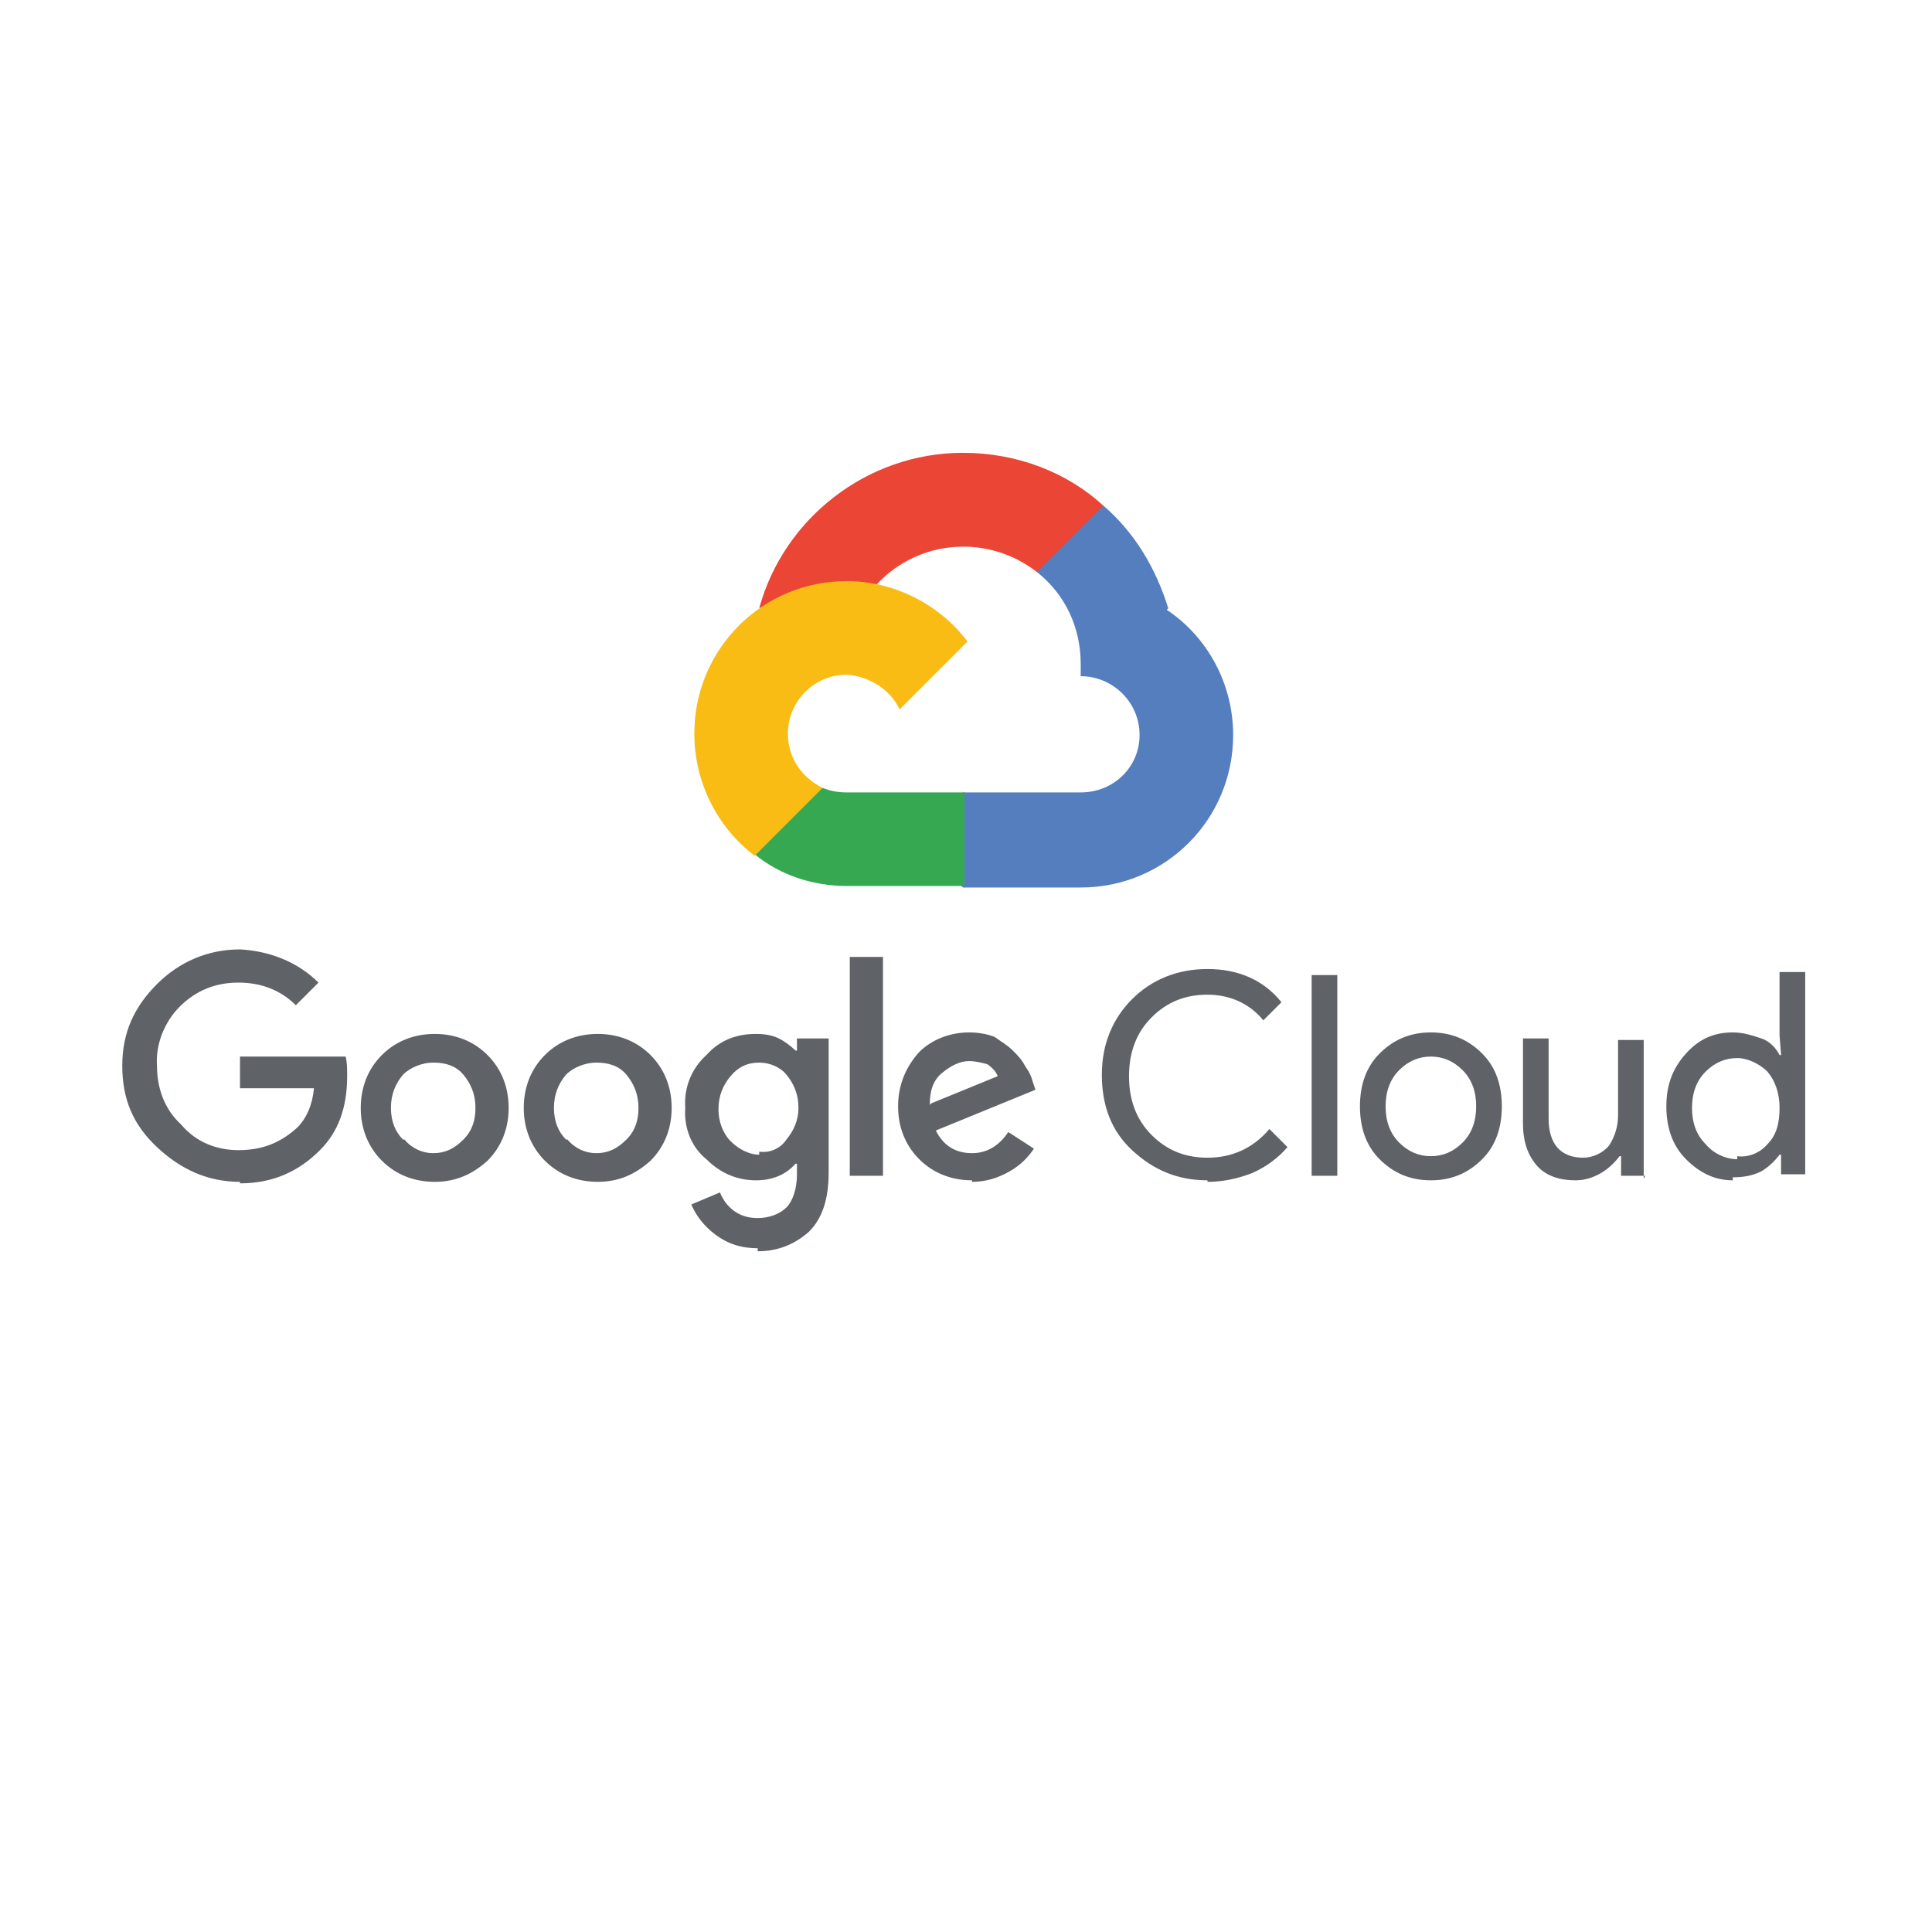
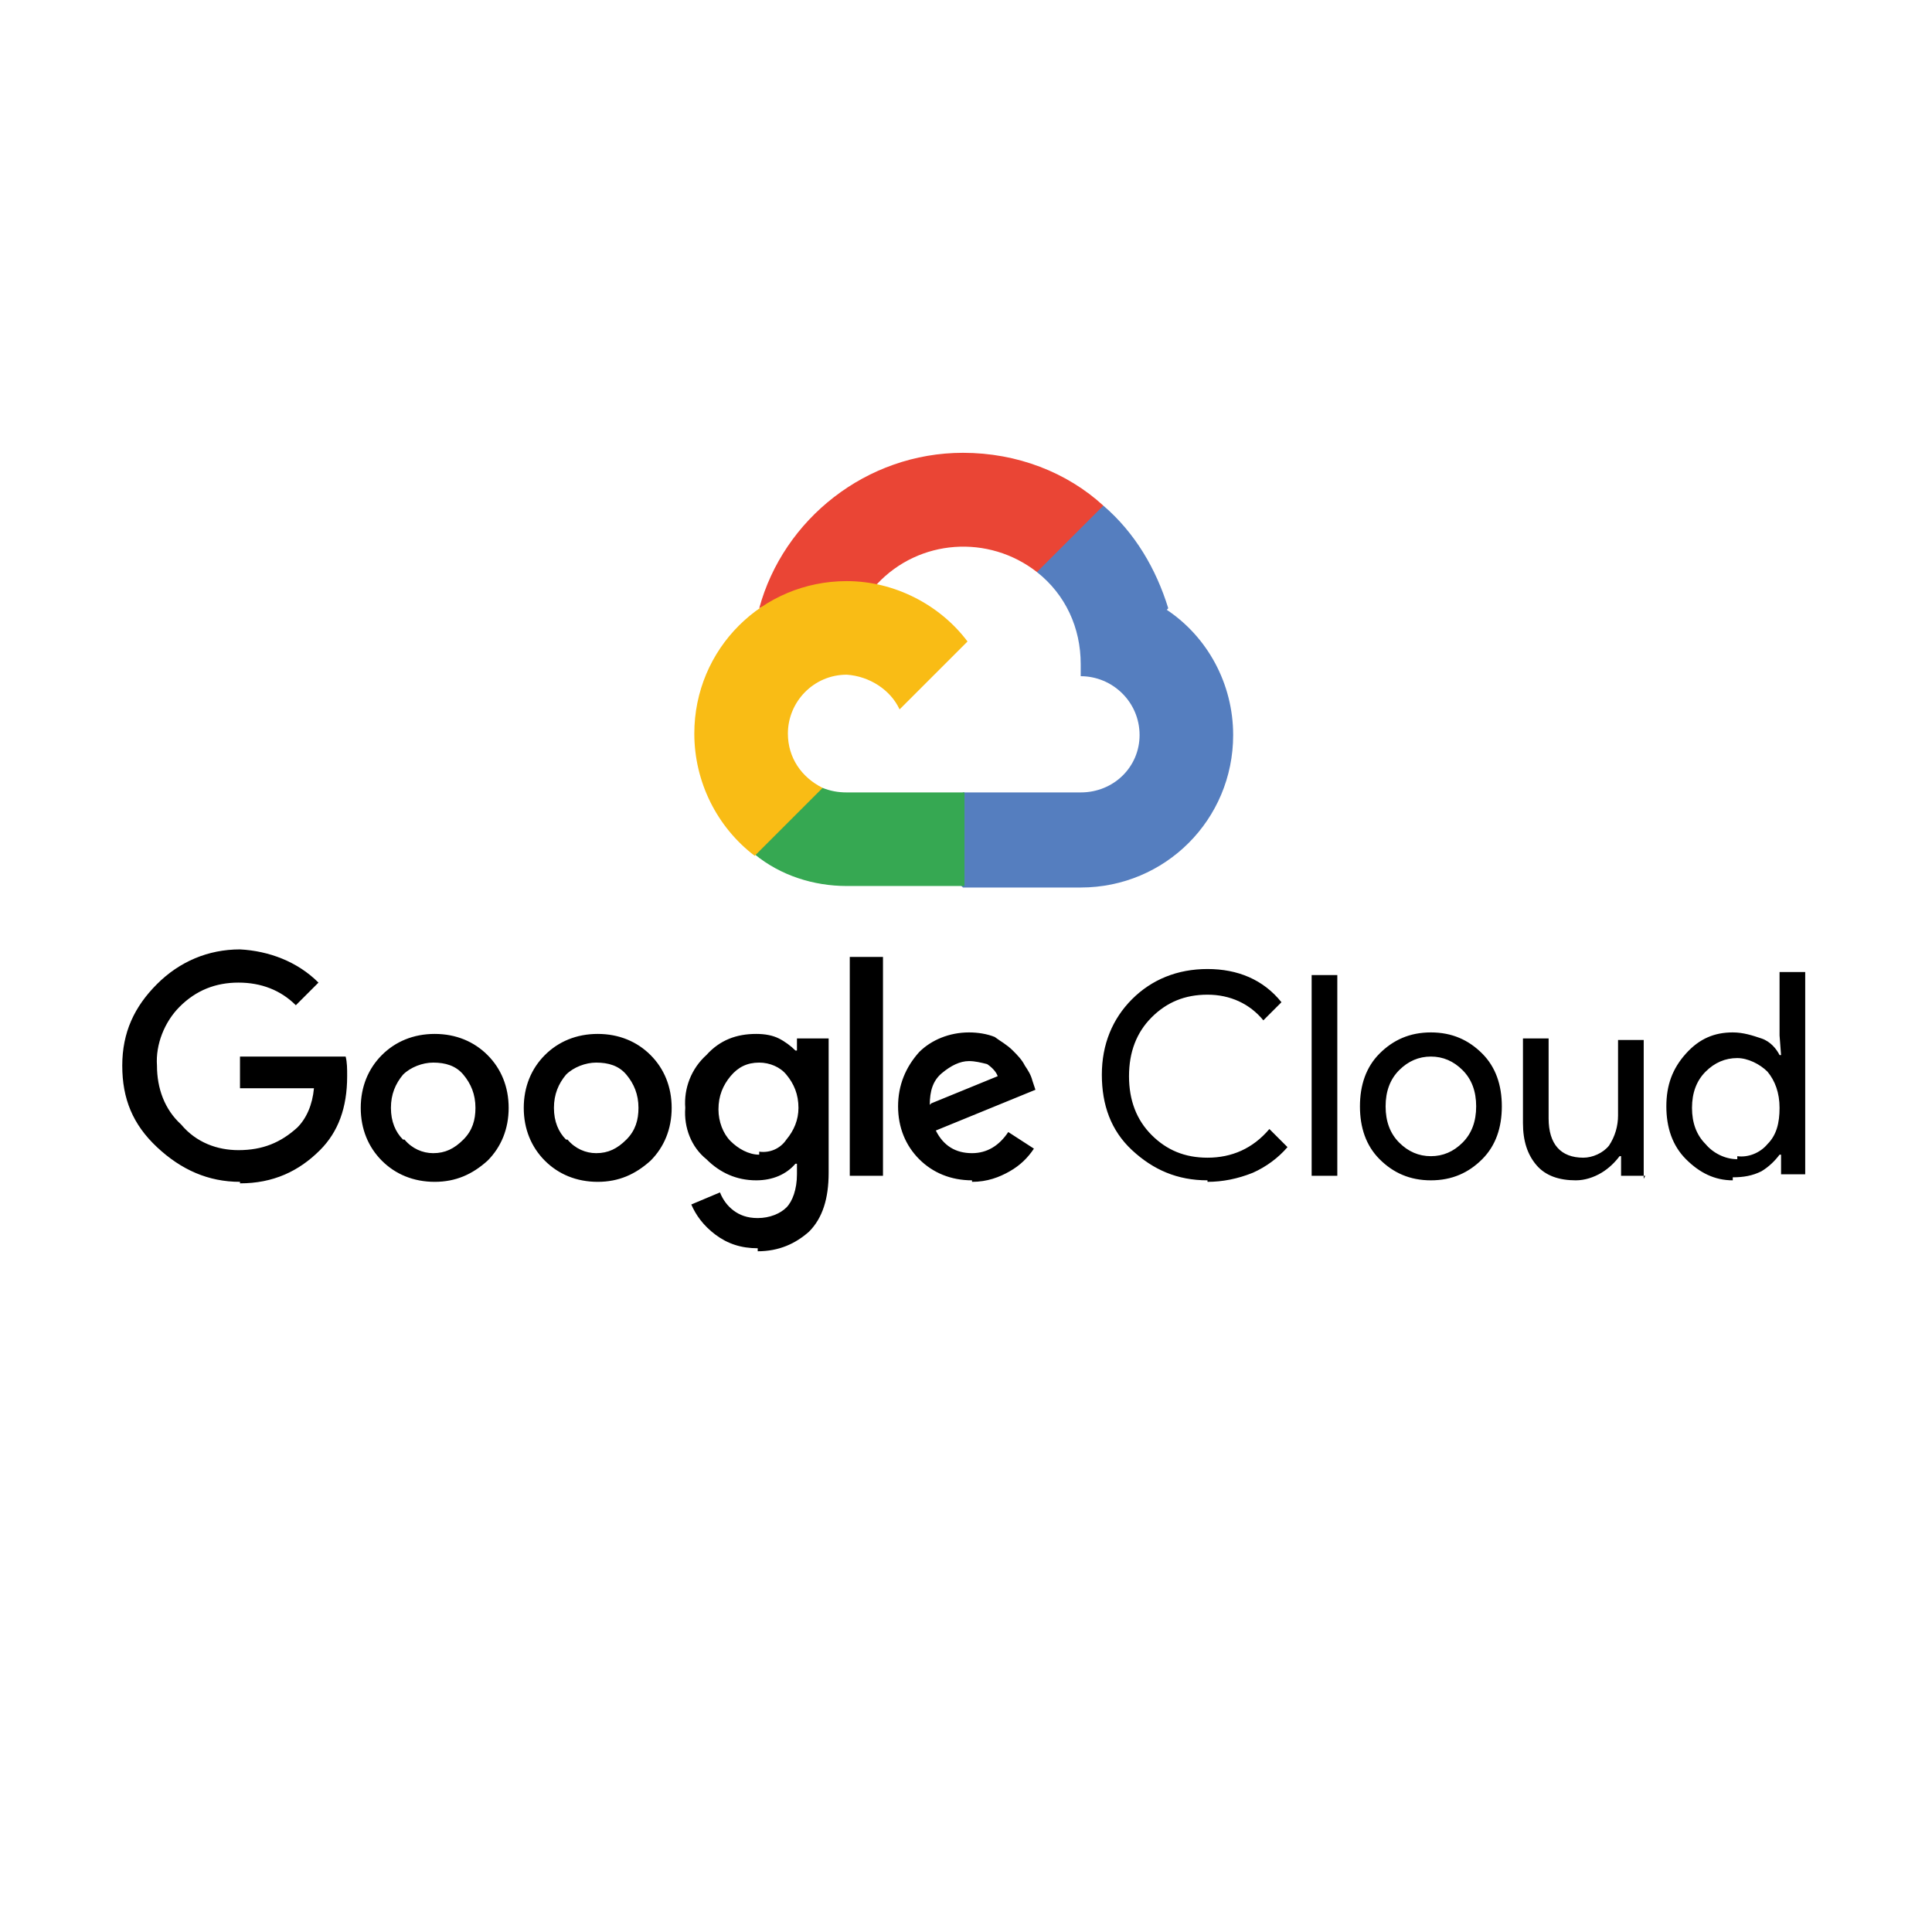
<svg xmlns="http://www.w3.org/2000/svg" viewBox="0 0 128 128">
  <path fill="#ea4535" d="M68.7 37.9h1.1l3.1-3.1.2-1.3c-2.4-2.2-5.7-3.5-9.3-3.5-6.4 0-11.9 4.4-13.5 10.3.3-.2 1.1-.1 1.1-.1l6.2-1s.3-.5.5-.5c2.8-3 7.4-3.3 10.6-.8z" />
  <path fill="#557ebf" d="M77.4 40.3c-.8-2.6-2.2-5-4.3-6.8l-4.4 4.4c1.9 1.5 2.9 3.7 2.9 6.1v.8c2.1 0 3.9 1.7 3.9 3.9 0 2.1-1.7 3.8-3.9 3.8h-7.8l-.8.8V58l.8.8h7.8c5.6 0 10.1-4.5 10.1-10.1 0-3.4-1.7-6.5-4.4-8.3z" />
  <path fill="#36a852" d="M56.1 58.7h7.8v-6.2h-7.8c-.6 0-1.1-.1-1.6-.3l-1.1.3-3.1 3.1-.3 1c1.7 1.4 3.9 2.1 6.1 2.1z" />
  <path fill="#f9bc15" d="M56.1 38.5C50.5 38.5 46 43 46 48.6c0 3.2 1.5 6.2 4 8.1l4.5-4.5c-1.4-.7-2.3-2-2.3-3.6 0-2.1 1.7-3.9 3.9-3.9 1.5.1 2.9 1 3.5 2.3l4.5-4.5c-1.8-2.4-4.8-4-8-4z" />
-   <path fill="#5f6368" d="M15.9 78.3c-2.1 0-3.9-.8-5.5-2.3s-2.3-3.2-2.3-5.4.8-3.9 2.3-5.4 3.4-2.3 5.5-2.3c1.9.1 3.8.8 5.2 2.2l-1.5 1.5c-1-1-2.3-1.5-3.8-1.5s-2.8.5-3.9 1.6c-1 1-1.6 2.5-1.5 3.9 0 1.5.5 2.9 1.6 3.9 1 1.2 2.4 1.7 3.8 1.7 1.6 0 2.8-.5 3.9-1.5.6-.6 1-1.5 1.1-2.6h-4.9V70h7c.1.4.1.8.1 1.3 0 2.1-.6 3.7-1.8 4.9-1.4 1.4-3.1 2.2-5.3 2.2zm16.4-1.4c-1 .9-2.1 1.4-3.5 1.4s-2.6-.5-3.5-1.4-1.4-2.1-1.4-3.5.5-2.6 1.4-3.5 2.1-1.4 3.5-1.4 2.6.5 3.5 1.4 1.4 2.1 1.4 3.5-.5 2.6-1.4 3.5zm-5.5-1.4c.5.6 1.2.9 1.9.9.8 0 1.4-.3 2-.9s.8-1.3.8-2.1c0-.9-.3-1.6-.8-2.2s-1.2-.8-2-.8c-.7 0-1.5.3-2 .8-.5.6-.8 1.3-.8 2.2 0 .9.3 1.6.8 2.1zm16.3 1.4c-1 .9-2.1 1.4-3.5 1.4s-2.6-.5-3.5-1.4-1.4-2.1-1.4-3.5.5-2.6 1.4-3.5 2.1-1.4 3.5-1.4 2.6.5 3.5 1.4 1.4 2.1 1.4 3.5-.5 2.6-1.4 3.5zm-5.5-1.4c.5.6 1.2.9 1.9.9.8 0 1.4-.3 2-.9s.8-1.3.8-2.1c0-.9-.3-1.6-.8-2.2s-1.2-.8-2-.8c-.7 0-1.5.3-2 .8-.5.6-.8 1.3-.8 2.2 0 .9.3 1.6.8 2.1zm12.6 7.2c-1.1 0-2-.3-2.8-.9s-1.3-1.3-1.6-2l1.9-.8c.2.5.5.9.9 1.2s.9.5 1.6.5c.8 0 1.5-.3 1.9-.7s.7-1.2.7-2.2v-.7h-.1c-.6.7-1.5 1.1-2.6 1.1-1.3 0-2.4-.5-3.3-1.4-1-.8-1.5-2.1-1.4-3.4-.1-1.3.4-2.6 1.4-3.5.9-1 2-1.4 3.3-1.4.6 0 1.1.1 1.5.3s.8.5 1.1.8h.1v-.8h2.1v8.9c0 1.7-.4 3-1.3 3.9-.9.8-2 1.3-3.4 1.3zm.1-6.4c.7.1 1.4-.2 1.8-.8.5-.6.8-1.3.8-2.1 0-.9-.3-1.6-.8-2.2-.4-.5-1.1-.8-1.8-.8-.8 0-1.4.3-1.9.9s-.8 1.3-.8 2.2c0 .8.3 1.6.8 2.1s1.2.9 1.9.9zm8.2-12.9v14.5h-2.2V63.4zm5.9 14.8c-1.4 0-2.6-.5-3.5-1.4s-1.4-2.1-1.4-3.5.5-2.6 1.4-3.6c.8-.8 2-1.3 3.3-1.3.6 0 1.2.1 1.7.3.4.3.8.5 1.2.9.3.3.6.6.8 1 .2.3.4.6.5 1l.2.6-6.6 2.7c.5 1 1.3 1.5 2.4 1.5 1 0 1.8-.5 2.4-1.4l1.7 1.1c-.4.6-.9 1.1-1.6 1.5s-1.5.7-2.5.7zm-2.7-5.1l4.4-1.8c-.1-.3-.4-.6-.7-.8-.4-.1-.8-.2-1.2-.2-.6 0-1.2.3-1.8.8s-.8 1.2-.8 2.1zM80 78.2c-2 0-3.6-.7-5-2s-2-3-2-5 .7-3.7 2-5 3-2 5-2 3.7.7 4.9 2.2l-1.2 1.2c-.9-1.1-2.2-1.7-3.7-1.7s-2.7.5-3.7 1.5-1.5 2.3-1.5 3.9.5 2.9 1.5 3.9 2.2 1.5 3.7 1.5c1.6 0 3-.6 4.1-1.9l1.2 1.2c-.6.7-1.4 1.3-2.3 1.7-1 .4-2 .6-3 .6zm8.6-.3h-1.7V64.6h1.7zm2.8-8.1c.9-.9 2-1.4 3.4-1.4s2.5.5 3.4 1.4 1.3 2.1 1.3 3.5-.4 2.6-1.3 3.5-2 1.4-3.4 1.4-2.5-.5-3.4-1.4-1.3-2.1-1.3-3.5.4-2.6 1.3-3.5zm1.3 5.9c.6.6 1.3.9 2.1.9s1.5-.3 2.1-.9.9-1.4.9-2.4-.3-1.8-.9-2.4-1.3-.9-2.1-.9-1.5.3-2.1.9-.9 1.4-.9 2.4.3 1.8.9 2.4zm16.3 2.2h-1.6v-1.3h-.1c-.3.4-.7.8-1.2 1.1s-1.1.5-1.7.5c-1.1 0-2-.3-2.6-1s-.9-1.6-.9-2.8v-5.6h1.7v5.3c0 1.7.8 2.6 2.3 2.6.6 0 1.3-.3 1.7-.8.4-.6.6-1.3.6-2v-5h1.7v9.2zm5.8.3c-1.2 0-2.2-.5-3.1-1.4s-1.3-2.1-1.3-3.5.4-2.5 1.3-3.5 1.9-1.4 3.1-1.4c.7 0 1.3.2 1.9.4s1 .7 1.2 1.1h.1l-.1-1.3v-4.2h1.7v13.4H118v-1.3h-.1c-.3.4-.7.8-1.2 1.1-.6.3-1.2.4-1.9.4zm.3-1.6c.7.1 1.5-.2 2-.8.6-.6.8-1.4.8-2.4s-.3-1.8-.8-2.4c-.5-.5-1.3-.9-2-.9-.8 0-1.5.3-2.1.9s-.9 1.4-.9 2.4.3 1.8.9 2.4c.5.6 1.3 1 2.1 1z" />
+   <path fill="#000" d="M15.9 78.3c-2.1 0-3.9-.8-5.5-2.3s-2.3-3.2-2.3-5.4.8-3.9 2.3-5.4 3.4-2.3 5.5-2.3c1.9.1 3.8.8 5.2 2.2l-1.5 1.5c-1-1-2.3-1.5-3.8-1.5s-2.8.5-3.9 1.6c-1 1-1.6 2.5-1.5 3.9 0 1.5.5 2.9 1.6 3.9 1 1.2 2.4 1.7 3.8 1.7 1.6 0 2.8-.5 3.9-1.5.6-.6 1-1.5 1.1-2.6h-4.9V70h7c.1.4.1.8.1 1.3 0 2.1-.6 3.7-1.8 4.9-1.4 1.4-3.1 2.2-5.3 2.2zm16.4-1.4c-1 .9-2.1 1.4-3.5 1.4s-2.6-.5-3.5-1.4-1.4-2.1-1.4-3.5.5-2.6 1.4-3.5 2.1-1.4 3.5-1.4 2.6.5 3.5 1.4 1.4 2.1 1.4 3.5-.5 2.6-1.4 3.5zm-5.5-1.4c.5.6 1.2.9 1.9.9.8 0 1.4-.3 2-.9s.8-1.3.8-2.1c0-.9-.3-1.6-.8-2.2s-1.2-.8-2-.8c-.7 0-1.5.3-2 .8-.5.6-.8 1.3-.8 2.2 0 .9.3 1.6.8 2.1zm16.3 1.4c-1 .9-2.1 1.4-3.5 1.4s-2.6-.5-3.5-1.4-1.4-2.1-1.4-3.5.5-2.6 1.4-3.5 2.1-1.4 3.5-1.4 2.6.5 3.5 1.4 1.4 2.1 1.4 3.5-.5 2.6-1.4 3.5zm-5.5-1.4c.5.6 1.2.9 1.9.9.8 0 1.4-.3 2-.9s.8-1.3.8-2.1c0-.9-.3-1.6-.8-2.2s-1.2-.8-2-.8c-.7 0-1.5.3-2 .8-.5.6-.8 1.3-.8 2.2 0 .9.3 1.6.8 2.1zm12.6 7.2c-1.1 0-2-.3-2.8-.9s-1.3-1.3-1.6-2l1.9-.8c.2.5.5.9.9 1.2s.9.5 1.6.5c.8 0 1.5-.3 1.9-.7s.7-1.2.7-2.2v-.7h-.1c-.6.7-1.5 1.1-2.6 1.1-1.3 0-2.4-.5-3.3-1.4-1-.8-1.5-2.1-1.4-3.4-.1-1.3.4-2.6 1.4-3.5.9-1 2-1.4 3.3-1.4.6 0 1.1.1 1.5.3s.8.5 1.1.8h.1v-.8h2.1v8.9c0 1.7-.4 3-1.3 3.9-.9.8-2 1.3-3.4 1.3zm.1-6.4c.7.1 1.4-.2 1.8-.8.5-.6.8-1.3.8-2.1 0-.9-.3-1.6-.8-2.2-.4-.5-1.1-.8-1.8-.8-.8 0-1.4.3-1.9.9s-.8 1.3-.8 2.2c0 .8.3 1.6.8 2.1s1.2.9 1.9.9zm8.2-12.9v14.5h-2.2V63.4zm5.9 14.8c-1.4 0-2.6-.5-3.5-1.4s-1.4-2.1-1.4-3.5.5-2.6 1.4-3.6c.8-.8 2-1.3 3.3-1.3.6 0 1.2.1 1.7.3.4.3.8.5 1.2.9.3.3.6.6.8 1 .2.3.4.6.5 1l.2.6-6.6 2.7c.5 1 1.3 1.5 2.4 1.5 1 0 1.8-.5 2.4-1.4l1.7 1.1c-.4.6-.9 1.1-1.6 1.5s-1.5.7-2.5.7zm-2.7-5.1l4.4-1.8c-.1-.3-.4-.6-.7-.8-.4-.1-.8-.2-1.2-.2-.6 0-1.2.3-1.8.8s-.8 1.2-.8 2.1zM80 78.2c-2 0-3.6-.7-5-2s-2-3-2-5 .7-3.7 2-5 3-2 5-2 3.7.7 4.9 2.2l-1.2 1.2c-.9-1.1-2.2-1.7-3.7-1.7s-2.7.5-3.7 1.5-1.5 2.3-1.5 3.9.5 2.9 1.5 3.9 2.2 1.5 3.7 1.5c1.6 0 3-.6 4.1-1.9l1.2 1.2c-.6.7-1.4 1.3-2.3 1.7-1 .4-2 .6-3 .6zm8.6-.3h-1.7V64.6h1.7zm2.8-8.1c.9-.9 2-1.4 3.4-1.4s2.5.5 3.4 1.4 1.3 2.1 1.3 3.5-.4 2.6-1.3 3.5-2 1.4-3.4 1.4-2.5-.5-3.4-1.4-1.3-2.1-1.3-3.5.4-2.6 1.3-3.5zm1.3 5.9c.6.6 1.3.9 2.1.9s1.5-.3 2.1-.9.9-1.4.9-2.4-.3-1.8-.9-2.4-1.3-.9-2.1-.9-1.5.3-2.1.9-.9 1.4-.9 2.4.3 1.8.9 2.4zm16.3 2.2h-1.6v-1.3h-.1c-.3.4-.7.8-1.2 1.1s-1.1.5-1.7.5c-1.1 0-2-.3-2.6-1s-.9-1.6-.9-2.8v-5.6h1.7v5.3c0 1.7.8 2.6 2.3 2.6.6 0 1.3-.3 1.7-.8.4-.6.6-1.3.6-2v-5h1.7v9.2zm5.8.3c-1.2 0-2.2-.5-3.1-1.4s-1.3-2.1-1.3-3.5.4-2.5 1.3-3.5 1.9-1.4 3.1-1.4c.7 0 1.3.2 1.9.4s1 .7 1.2 1.1h.1l-.1-1.3v-4.2h1.7v13.4H118v-1.3h-.1c-.3.4-.7.8-1.2 1.1-.6.3-1.2.4-1.9.4zm.3-1.6c.7.1 1.5-.2 2-.8.6-.6.8-1.4.8-2.4s-.3-1.8-.8-2.4c-.5-.5-1.3-.9-2-.9-.8 0-1.5.3-2.1.9s-.9 1.4-.9 2.4.3 1.8.9 2.4c.5.6 1.3 1 2.1 1z" />
</svg>
